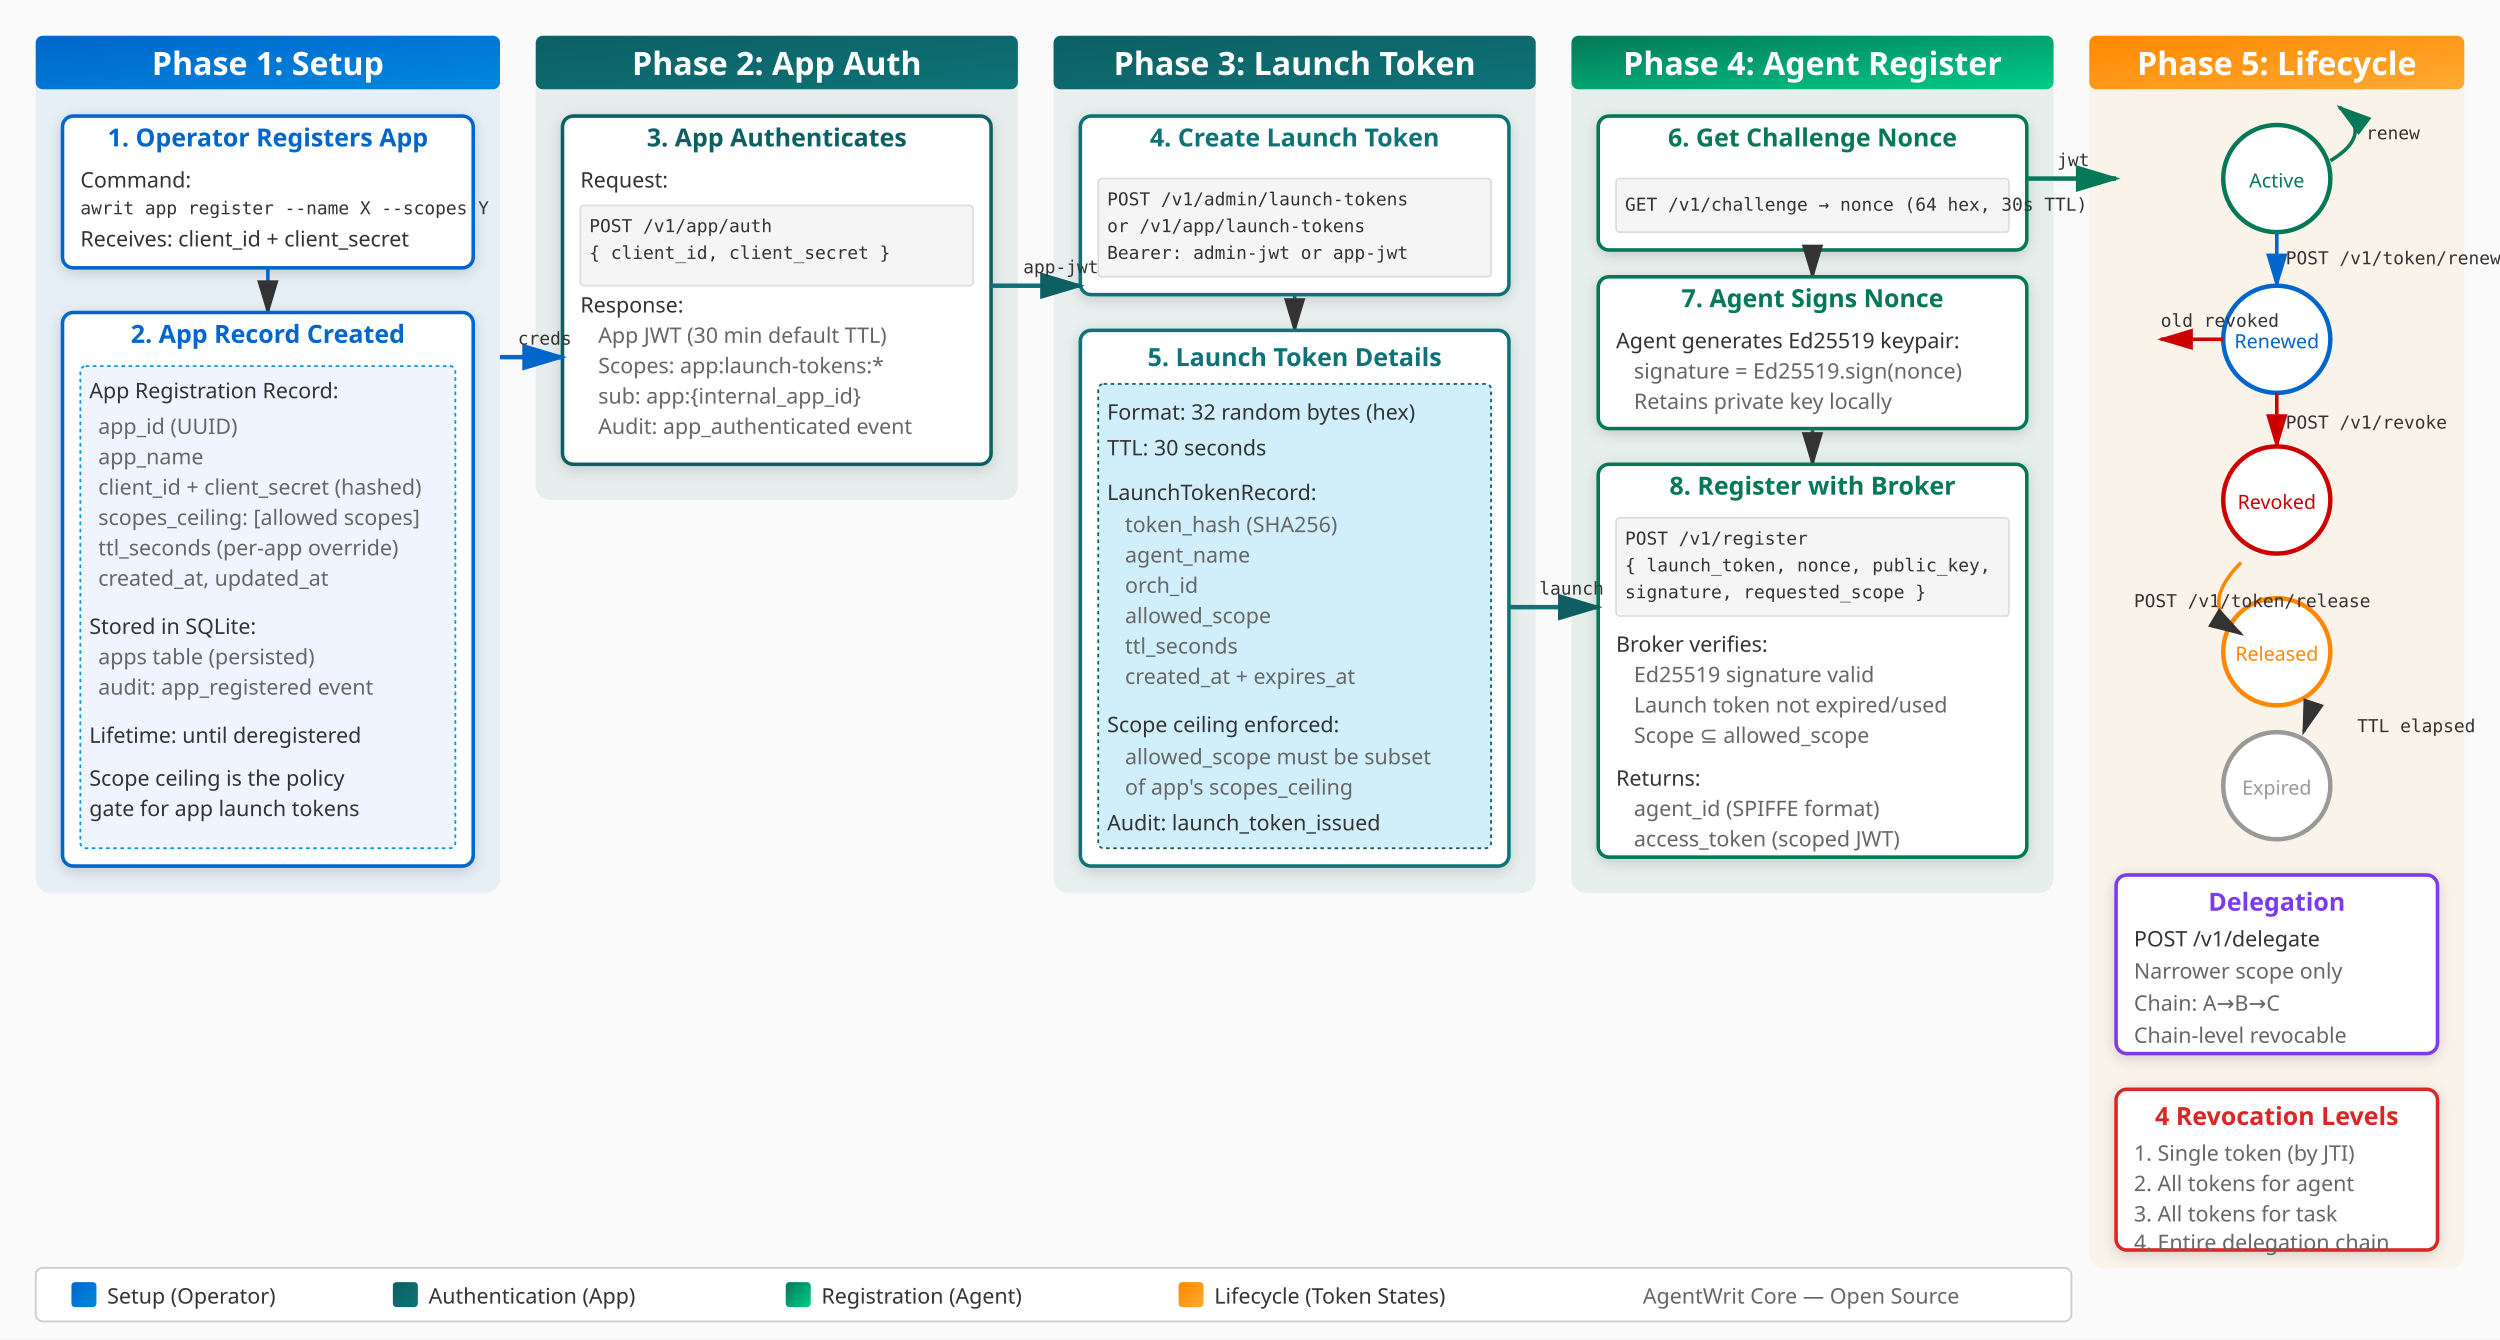
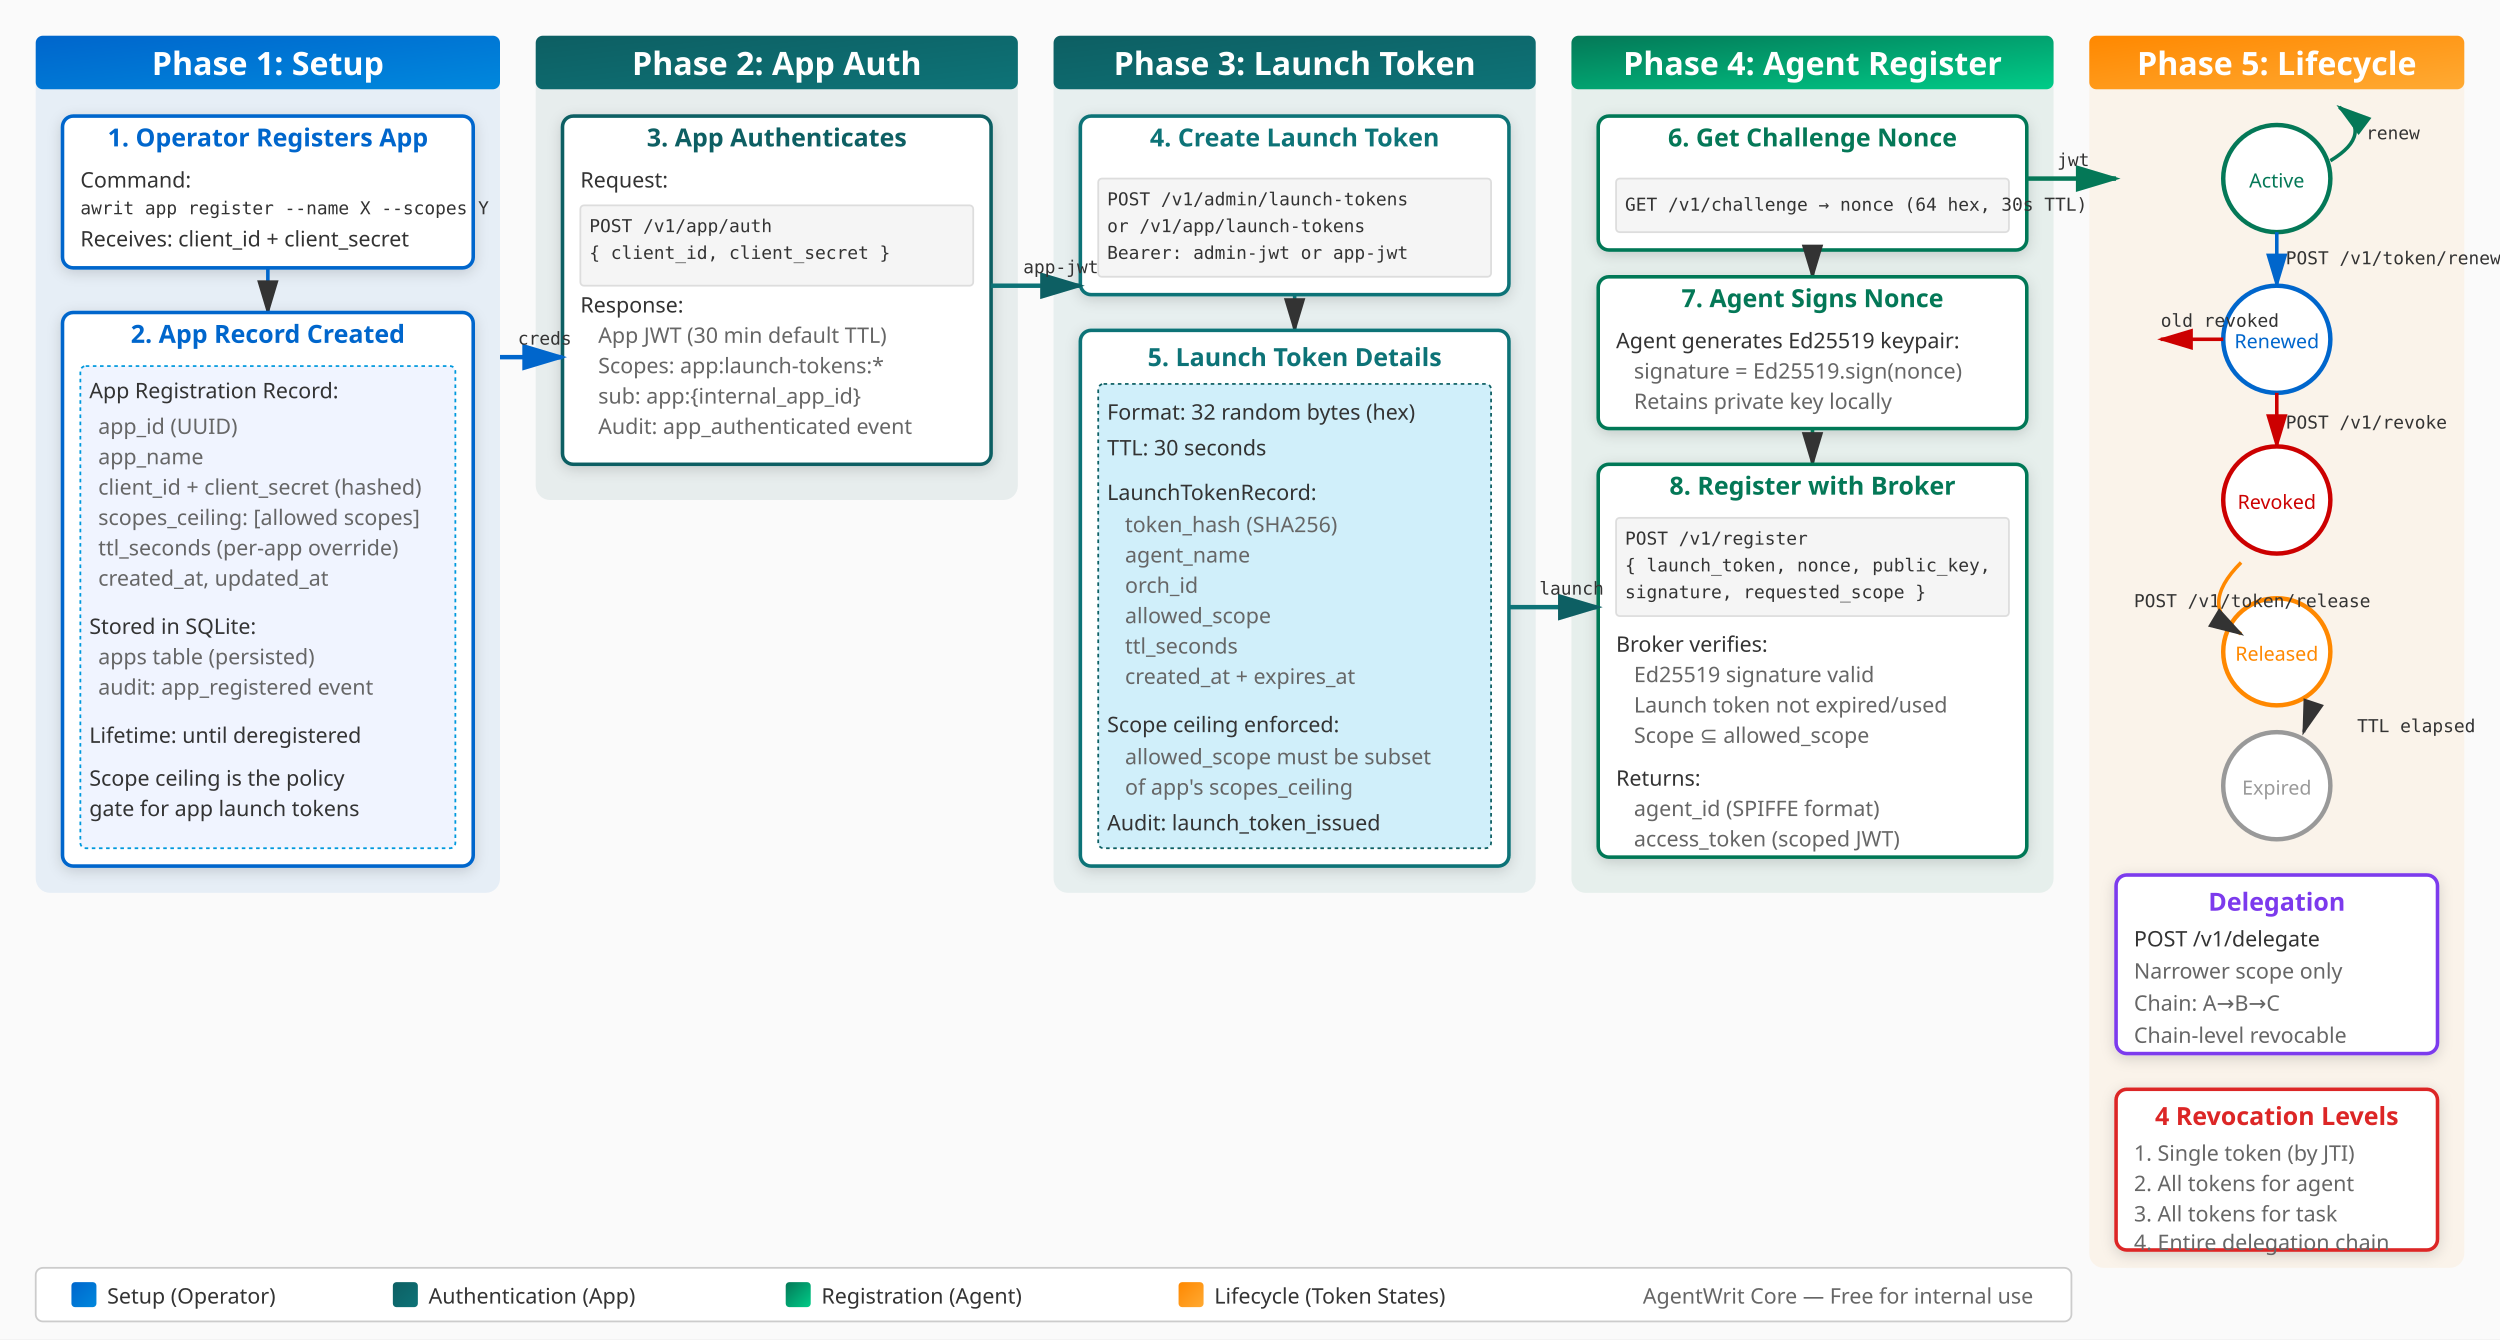
<svg xmlns="http://www.w3.org/2000/svg" viewBox="0 0 1400 750">
  <defs>
    <style>
      .phase-title { font-size: 18px; font-weight: bold; font-family: 'Segoe UI', sans-serif; }
      .step-title { font-size: 14px; font-weight: 600; font-family: 'Segoe UI', sans-serif; }
      .step-label { font-size: 12px; font-family: 'Segoe UI', sans-serif; }
      .api-call { font-size: 10px; font-weight: 500; font-family: monospace; fill: #333; }
      .legend-text { font-size: 12px; font-family: 'Segoe UI', sans-serif; }
      .token-state { font-size: 11px; font-weight: 500; font-family: 'Segoe UI', sans-serif; }
      .box-shadow { filter: drop-shadow(0 2px 4px rgba(0,0,0,0.15)); }
    </style>
    <marker id="arrowhead" markerWidth="10" markerHeight="10" refX="9" refY="3" orient="auto">
      <polygon points="0 0, 10 3, 0 6" fill="#333" />
    </marker>
    <marker id="ah-blue" markerWidth="10" markerHeight="10" refX="9" refY="3" orient="auto">
      <polygon points="0 0, 10 3, 0 6" fill="#0066CC" />
    </marker>
    <marker id="ah-green" markerWidth="10" markerHeight="10" refX="9" refY="3" orient="auto">
      <polygon points="0 0, 10 3, 0 6" fill="#047857" />
    </marker>
    <marker id="ah-teal" markerWidth="10" markerHeight="10" refX="9" refY="3" orient="auto">
      <polygon points="0 0, 10 3, 0 6" fill="#0d5f63" />
    </marker>
    <marker id="ah-red" markerWidth="10" markerHeight="10" refX="9" refY="3" orient="auto">
      <polygon points="0 0, 10 3, 0 6" fill="#CC0000" />
    </marker>
    <linearGradient id="g-blue" x1="0%" y1="0%" x2="100%" y2="100%">
      <stop offset="0%" style="stop-color:#0066CC" />
      <stop offset="100%" style="stop-color:#0088DD" />
    </linearGradient>
    <linearGradient id="g-teal" x1="0%" y1="0%" x2="100%" y2="100%">
      <stop offset="0%" style="stop-color:#0d5f63" />
      <stop offset="100%" style="stop-color:#0d7377" />
    </linearGradient>
    <linearGradient id="g-green" x1="0%" y1="0%" x2="100%" y2="100%">
      <stop offset="0%" style="stop-color:#047857" />
      <stop offset="100%" style="stop-color:#00CC88" />
    </linearGradient>
    <linearGradient id="g-amber" x1="0%" y1="0%" x2="100%" y2="100%">
      <stop offset="0%" style="stop-color:#FF8800" />
      <stop offset="100%" style="stop-color:#FFAA33" />
    </linearGradient>
  </defs>
  <rect width="1400" height="750" fill="#FAFAFA" />
  <rect x="20" y="20" width="260" height="480" rx="8" fill-opacity="0.08" fill="#0066CC" />
  <rect x="20" y="20" width="260" height="30" fill="url(#g-blue)" rx="4" />
  <text x="150" y="42" text-anchor="middle" class="phase-title" fill="#FFF">Phase 1: Setup</text>
  <g class="box-shadow">
    <rect x="35" y="65" width="230" height="85" fill="#FFF" stroke="#0066CC" stroke-width="2" rx="6" />
  </g>
  <text x="150" y="82" text-anchor="middle" class="step-title" fill="#0066CC">1. Operator Registers App</text>
  <text x="45" y="105" class="step-label" fill="#333">Command:</text>
  <text x="45" y="120" class="api-call">awrit app register --name X --scopes Y</text>
  <text x="45" y="138" class="step-label" fill="#333">Receives: client_id + client_secret</text>
  <path d="M 150 150 L 150 175" stroke="#0066CC" stroke-width="2" fill="none" marker-end="url(#arrowhead)" />
  <g class="box-shadow">
    <rect x="35" y="175" width="230" height="310" fill="#FFF" stroke="#0066CC" stroke-width="2" rx="6" />
  </g>
  <text x="150" y="192" text-anchor="middle" class="step-title" fill="#0066CC">2. App Record Created</text>
  <rect x="45" y="205" width="210" height="270" fill="#F0F4FF" stroke="#0099DD" stroke-width="1" stroke-dasharray="2,2" rx="3" />
  <text x="50" y="223" class="step-label" fill="#333">App Registration Record:</text>
  <text x="55" y="243" class="step-label" fill="#666">app_id (UUID)</text>
  <text x="55" y="260" class="step-label" fill="#666">app_name</text>
  <text x="55" y="277" class="step-label" fill="#666">client_id + client_secret (hashed)</text>
  <text x="55" y="294" class="step-label" fill="#666">scopes_ceiling: [allowed scopes]</text>
  <text x="55" y="311" class="step-label" fill="#666">ttl_seconds (per-app override)</text>
  <text x="55" y="328" class="step-label" fill="#666">created_at, updated_at</text>
  <text x="50" y="355" class="step-label" fill="#333">Stored in SQLite:</text>
  <text x="55" y="372" class="step-label" fill="#666">apps table (persisted)</text>
  <text x="55" y="389" class="step-label" fill="#666">audit: app_registered event</text>
  <text x="50" y="416" class="step-label" fill="#333">Lifetime: until deregistered</text>
  <text x="50" y="440" class="step-label" fill="#333">Scope ceiling is the policy</text>
  <text x="50" y="457" class="step-label" fill="#333">gate for app launch tokens</text>
  <rect x="300" y="20" width="270" height="260" rx="8" fill-opacity="0.08" fill="#0d5f63" />
  <rect x="300" y="20" width="270" height="30" fill="url(#g-teal)" rx="4" />
  <text x="435" y="42" text-anchor="middle" class="phase-title" fill="#FFF">Phase 2: App Auth</text>
  <g class="box-shadow">
    <rect x="315" y="65" width="240" height="195" fill="#FFF" stroke="#0d5f63" stroke-width="2" rx="6" />
  </g>
  <text x="435" y="82" text-anchor="middle" class="step-title" fill="#0d5f63">3. App Authenticates</text>
  <text x="325" y="105" class="step-label" fill="#333">Request:</text>
  <rect x="325" y="115" width="220" height="45" fill="#F5F5F5" stroke="#DDD" stroke-width="1" rx="2" />
  <text x="330" y="130" class="api-call">POST /v1/app/auth</text>
  <text x="330" y="145" class="api-call">{ client_id, client_secret }</text>
  <text x="325" y="175" class="step-label" fill="#333">Response:</text>
  <text x="335" y="192" class="step-label" fill="#666">App JWT (30 min default TTL)</text>
  <text x="335" y="209" class="step-label" fill="#666">Scopes: app:launch-tokens:*</text>
  <text x="335" y="226" class="step-label" fill="#666">sub: app:{internal_app_id}</text>
  <text x="335" y="243" class="step-label" fill="#666">Audit: app_authenticated event</text>
  <rect x="590" y="20" width="270" height="480" rx="8" fill-opacity="0.08" fill="#0d7377" />
  <rect x="590" y="20" width="270" height="30" fill="url(#g-teal)" rx="4" />
  <text x="725" y="42" text-anchor="middle" class="phase-title" fill="#FFF">Phase 3: Launch Token</text>
  <g class="box-shadow">
    <rect x="605" y="65" width="240" height="100" fill="#FFF" stroke="#0d7377" stroke-width="2" rx="6" />
  </g>
  <text x="725" y="82" text-anchor="middle" class="step-title" fill="#0d7377">4. Create Launch Token</text>
  <rect x="615" y="100" width="220" height="55" fill="#F5F5F5" stroke="#DDD" stroke-width="1" rx="2" />
  <text x="620" y="115" class="api-call">POST /v1/admin/launch-tokens</text>
  <text x="620" y="130" class="api-call">  or /v1/app/launch-tokens</text>
  <text x="620" y="145" class="api-call">Bearer: admin-jwt or app-jwt</text>
  <path d="M 725 165 L 725 185" stroke="#0d7377" stroke-width="2" fill="none" marker-end="url(#arrowhead)" />
  <g class="box-shadow">
    <rect x="605" y="185" width="240" height="300" fill="#FFF" stroke="#0d7377" stroke-width="2" rx="6" />
  </g>
  <text x="725" y="205" text-anchor="middle" class="step-title" fill="#0d7377">5. Launch Token Details</text>
  <rect x="615" y="215" width="220" height="260" fill="#d0effa" stroke="#0d5f63" stroke-width="1" stroke-dasharray="2,2" rx="3" />
  <text x="620" y="235" class="step-label" fill="#333">Format: 32 random bytes (hex)</text>
  <text x="620" y="255" class="step-label" fill="#333">TTL: 30 seconds</text>
  <text x="620" y="280" class="step-label" fill="#333">LaunchTokenRecord:</text>
  <text x="630" y="298" class="step-label" fill="#666">token_hash (SHA256)</text>
  <text x="630" y="315" class="step-label" fill="#666">agent_name</text>
  <text x="630" y="332" class="step-label" fill="#666">orch_id</text>
  <text x="630" y="349" class="step-label" fill="#666">allowed_scope</text>
  <text x="630" y="366" class="step-label" fill="#666">ttl_seconds</text>
  <text x="630" y="383" class="step-label" fill="#666">created_at + expires_at</text>
  <text x="620" y="410" class="step-label" fill="#333">Scope ceiling enforced:</text>
  <text x="630" y="428" class="step-label" fill="#666">allowed_scope must be subset</text>
  <text x="630" y="445" class="step-label" fill="#666">of app's scopes_ceiling</text>
  <text x="620" y="465" class="step-label" fill="#333">Audit: launch_token_issued</text>
  <rect x="880" y="20" width="270" height="480" rx="8" fill-opacity="0.08" fill="#047857" />
  <rect x="880" y="20" width="270" height="30" fill="url(#g-green)" rx="4" />
  <text x="1015" y="42" text-anchor="middle" class="phase-title" fill="#FFF">Phase 4: Agent Register</text>
  <g class="box-shadow">
    <rect x="895" y="65" width="240" height="75" fill="#FFF" stroke="#047857" stroke-width="2" rx="6" />
  </g>
  <text x="1015" y="82" text-anchor="middle" class="step-title" fill="#047857">6. Get Challenge Nonce</text>
  <rect x="905" y="100" width="220" height="30" fill="#F5F5F5" stroke="#DDD" stroke-width="1" rx="2" />
  <text x="910" y="118" class="api-call">GET /v1/challenge → nonce (64 hex, 30s TTL)</text>
  <path d="M 1015 140 L 1015 155" stroke="#047857" stroke-width="2" fill="none" marker-end="url(#arrowhead)" />
  <g class="box-shadow">
    <rect x="895" y="155" width="240" height="85" fill="#FFF" stroke="#047857" stroke-width="2" rx="6" />
  </g>
  <text x="1015" y="172" text-anchor="middle" class="step-title" fill="#047857">7. Agent Signs Nonce</text>
  <text x="905" y="195" class="step-label" fill="#333">Agent generates Ed25519 keypair:</text>
  <text x="915" y="212" class="step-label" fill="#666">signature = Ed25519.sign(nonce)</text>
  <text x="915" y="229" class="step-label" fill="#666">Retains private key locally</text>
  <path d="M 1015 240 L 1015 260" stroke="#047857" stroke-width="2" fill="none" marker-end="url(#arrowhead)" />
  <g class="box-shadow">
    <rect x="895" y="260" width="240" height="220" fill="#FFF" stroke="#047857" stroke-width="2" rx="6" />
  </g>
  <text x="1015" y="277" text-anchor="middle" class="step-title" fill="#047857">8. Register with Broker</text>
  <rect x="905" y="290" width="220" height="55" fill="#F5F5F5" stroke="#DDD" stroke-width="1" rx="2" />
  <text x="910" y="305" class="api-call">POST /v1/register</text>
  <text x="910" y="320" class="api-call">{ launch_token, nonce, public_key,</text>
  <text x="910" y="335" class="api-call">  signature, requested_scope }</text>
  <text x="905" y="365" class="step-label" fill="#333">Broker verifies:</text>
  <text x="915" y="382" class="step-label" fill="#666">Ed25519 signature valid</text>
  <text x="915" y="399" class="step-label" fill="#666">Launch token not expired/used</text>
  <text x="915" y="416" class="step-label" fill="#666">Scope ⊆ allowed_scope</text>
  <text x="905" y="440" class="step-label" fill="#333">Returns:</text>
  <text x="915" y="457" class="step-label" fill="#666">agent_id (SPIFFE format)</text>
  <text x="915" y="474" class="step-label" fill="#666">access_token (scoped JWT)</text>
  <rect x="1170" y="20" width="210" height="690" rx="8" fill-opacity="0.08" fill="#FFAA33" />
  <rect x="1170" y="20" width="210" height="30" fill="url(#g-amber)" rx="4" />
  <text x="1275" y="42" text-anchor="middle" class="phase-title" fill="#FFF">Phase 5: Lifecycle</text>
  <circle cx="1275" cy="100" r="30" fill="#FFF" stroke="#047857" stroke-width="2.5" />
  <text x="1275" y="105" text-anchor="middle" class="token-state" fill="#047857">Active</text>
  <path d="M 1305 90 Q 1330 75 1310 60" stroke="#047857" stroke-width="2" fill="none" marker-end="url(#ah-green)" />
  <text x="1325" y="78" class="api-call" font-size="9" fill="#047857">renew</text>
  <path d="M 1275 130 L 1275 160" stroke="#0066CC" stroke-width="2" fill="none" marker-end="url(#ah-blue)" />
  <circle cx="1275" cy="190" r="30" fill="#FFF" stroke="#0066CC" stroke-width="2.5" />
  <text x="1275" y="195" text-anchor="middle" class="token-state" fill="#0066CC">Renewed</text>
  <text x="1280" y="148" class="api-call" font-size="9" fill="#0066CC">POST /v1/token/renew</text>
  <path d="M 1245 190 L 1210 190" stroke="#CC0000" stroke-width="2" fill="none" marker-end="url(#ah-red)" />
  <text x="1210" y="183" class="api-call" font-size="9" fill="#CC0000">old revoked</text>
  <path d="M 1275 220 L 1275 250" stroke="#CC0000" stroke-width="2" fill="none" marker-end="url(#ah-red)" />
  <circle cx="1275" cy="280" r="30" fill="#FFF" stroke="#CC0000" stroke-width="2.5" />
  <text x="1275" y="285" text-anchor="middle" class="token-state" fill="#CC0000">Revoked</text>
  <text x="1280" y="240" class="api-call" font-size="9" fill="#CC0000">POST /v1/revoke</text>
  <circle cx="1275" cy="365" r="30" fill="#FFF" stroke="#FF8800" stroke-width="2.5" />
  <text x="1275" y="370" text-anchor="middle" class="token-state" fill="#FF8800">Released</text>
  <text x="1195" y="340" class="api-call" font-size="9" fill="#FF8800">POST /v1/token/release</text>
  <path d="M 1255 315 Q 1230 340 1255 355" stroke="#FF8800" stroke-width="2" fill="none" marker-end="url(#arrowhead)" />
  <circle cx="1275" cy="440" r="30" fill="#FFF" stroke="#999" stroke-width="2.5" />
  <text x="1275" y="445" text-anchor="middle" class="token-state" fill="#999">Expired</text>
  <text x="1320" y="410" class="api-call" font-size="9" fill="#999">TTL elapsed</text>
  <path d="M 1295 395 L 1290 410" stroke="#999" stroke-width="2" fill="none" marker-end="url(#arrowhead)" />
  <g class="box-shadow">
    <rect x="1185" y="490" width="180" height="100" fill="#FFF" stroke="#7c3aed" stroke-width="2" rx="6" />
  </g>
  <text x="1275" y="510" text-anchor="middle" class="step-title" fill="#7c3aed">Delegation</text>
  <text x="1195" y="530" class="step-label" fill="#333">POST /v1/delegate</text>
  <text x="1195" y="548" class="step-label" fill="#666">Narrower scope only</text>
  <text x="1195" y="566" class="step-label" fill="#666">Chain: A→B→C</text>
  <text x="1195" y="584" class="step-label" fill="#666">Chain-level revocable</text>
  <g class="box-shadow">
    <rect x="1185" y="610" width="180" height="90" fill="#FFF" stroke="#dc2626" stroke-width="2" rx="6" />
  </g>
  <text x="1275" y="630" text-anchor="middle" class="step-title" fill="#dc2626">4 Revocation Levels</text>
  <text x="1195" y="650" class="step-label" fill="#666">1. Single token (by JTI)</text>
  <text x="1195" y="667" class="step-label" fill="#666">2. All tokens for agent</text>
  <text x="1195" y="684" class="step-label" fill="#666">3. All tokens for task</text>
  <text x="1195" y="700" class="step-label" fill="#666">4. Entire delegation chain</text>
  <path d="M 280 200 L 315 200" stroke="#0066CC" stroke-width="2.5" fill="none" marker-end="url(#ah-blue)" />
  <text x="290" y="193" class="api-call" fill="#0066CC" font-weight="600">creds</text>
  <path d="M 555 160 L 605 160" stroke="#0d7377" stroke-width="2.5" fill="none" marker-end="url(#ah-teal)" />
  <text x="573" y="153" class="api-call" fill="#0d7377" font-weight="600">app-jwt</text>
  <path d="M 845 340 L 895 340" stroke="#0d7377" stroke-width="2.5" fill="none" marker-end="url(#ah-teal)" />
  <text x="862" y="333" class="api-call" fill="#0d7377" font-weight="600">launch</text>
  <path d="M 1135 100 L 1185 100" stroke="#047857" stroke-width="2.5" fill="none" marker-end="url(#ah-green)" />
  <text x="1152" y="93" class="api-call" fill="#047857" font-weight="600">jwt</text>
  <rect x="20" y="710" width="1140" height="30" fill="#FFF" stroke="#CCC" stroke-width="1" rx="4" />
  <rect x="40" y="718" width="14" height="14" fill="url(#g-blue)" rx="2" />
  <text x="60" y="730" class="legend-text" fill="#333">Setup (Operator)</text>
  <rect x="220" y="718" width="14" height="14" fill="url(#g-teal)" rx="2" />
  <text x="240" y="730" class="legend-text" fill="#333">Authentication (App)</text>
  <rect x="440" y="718" width="14" height="14" fill="url(#g-green)" rx="2" />
  <text x="460" y="730" class="legend-text" fill="#333">Registration (Agent)</text>
  <rect x="660" y="718" width="14" height="14" fill="url(#g-amber)" rx="2" />
  <text x="680" y="730" class="legend-text" fill="#333">Lifecycle (Token States)</text>
-   <text x="920" y="730" class="legend-text" fill="#666">AgentWrit Core — Open Source</text>
+   <text x="920" y="730" class="legend-text" fill="#666">AgentWrit Core — Free for internal use</text>
</svg>
